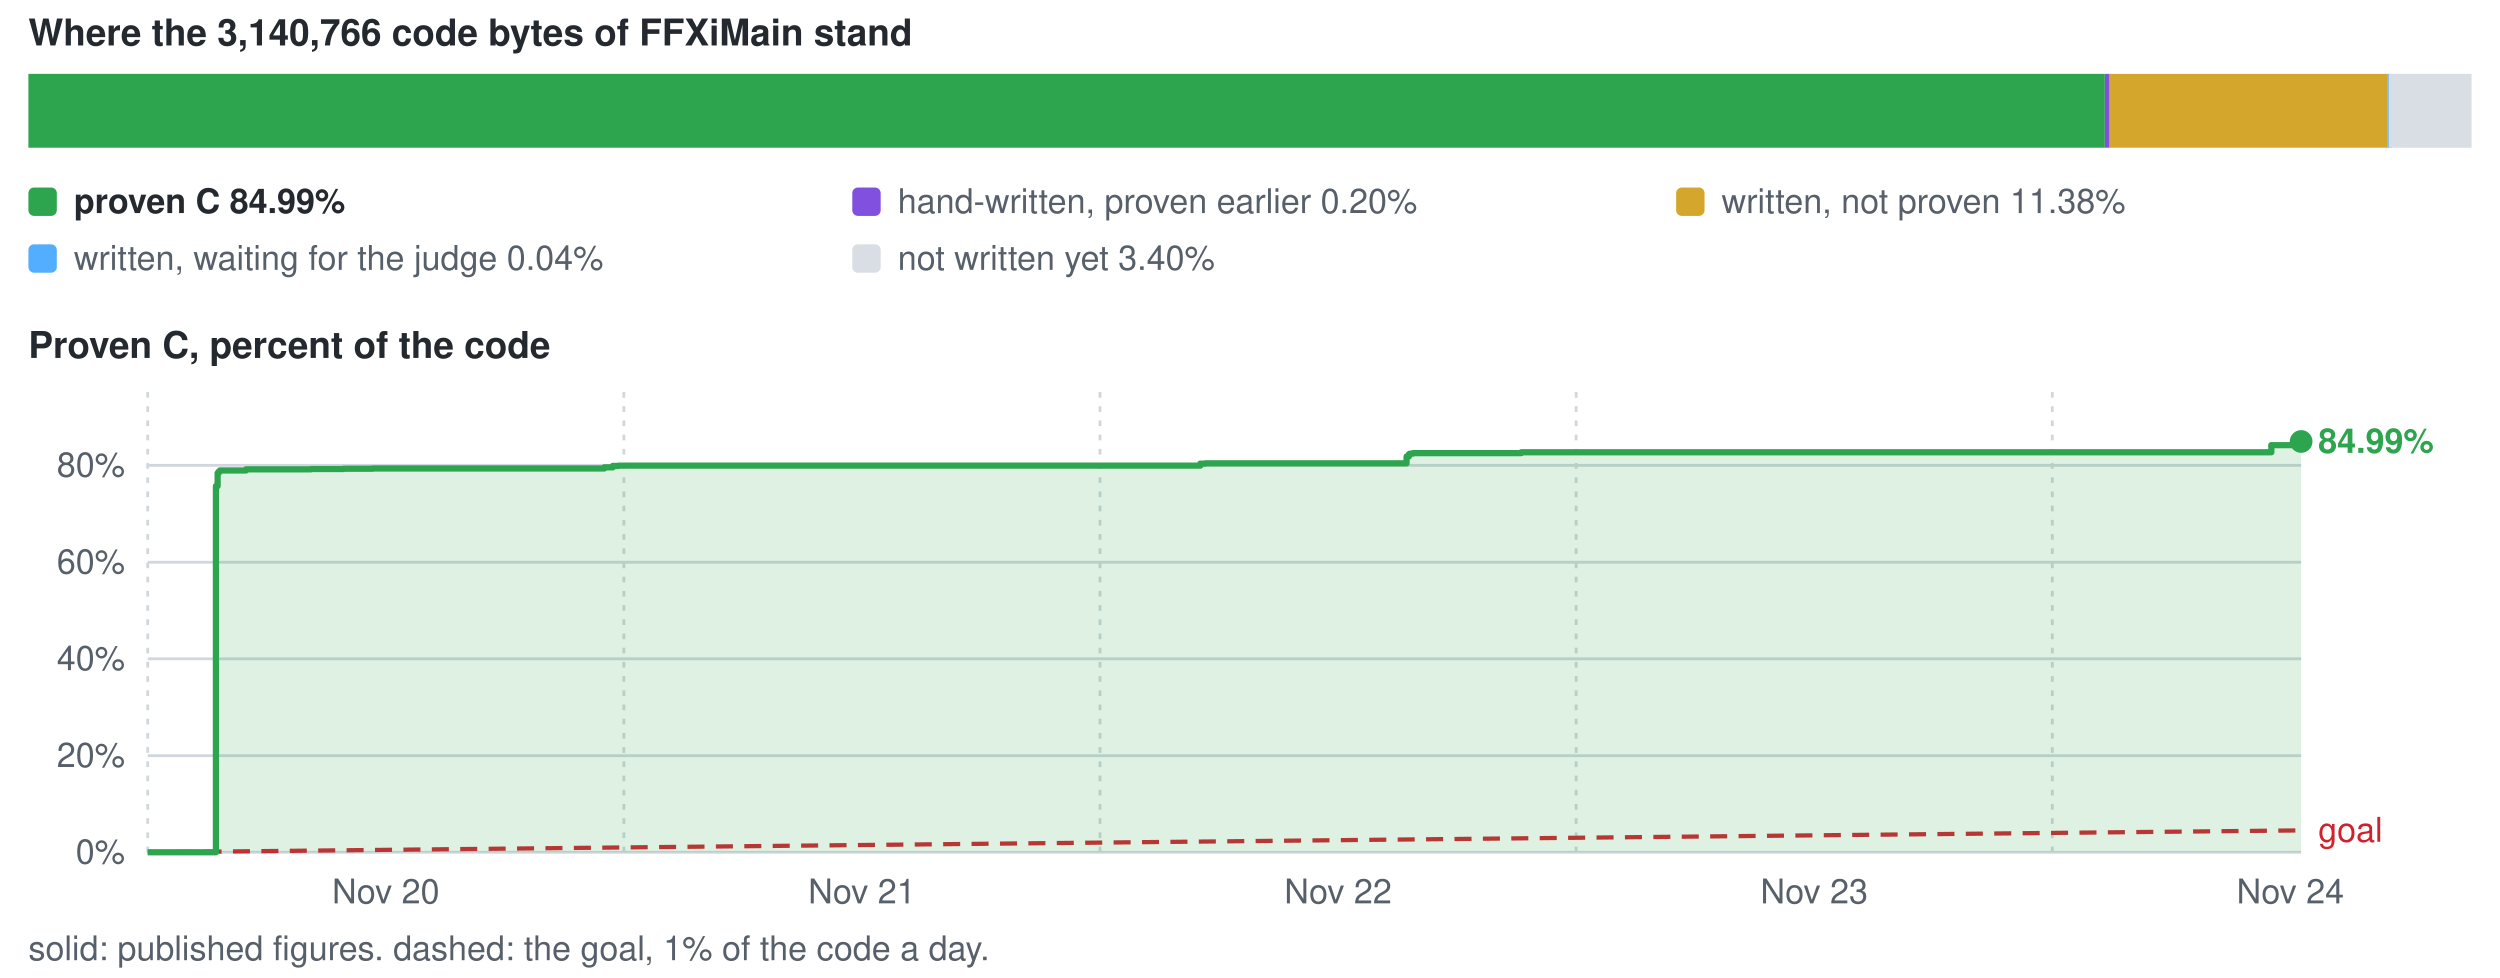
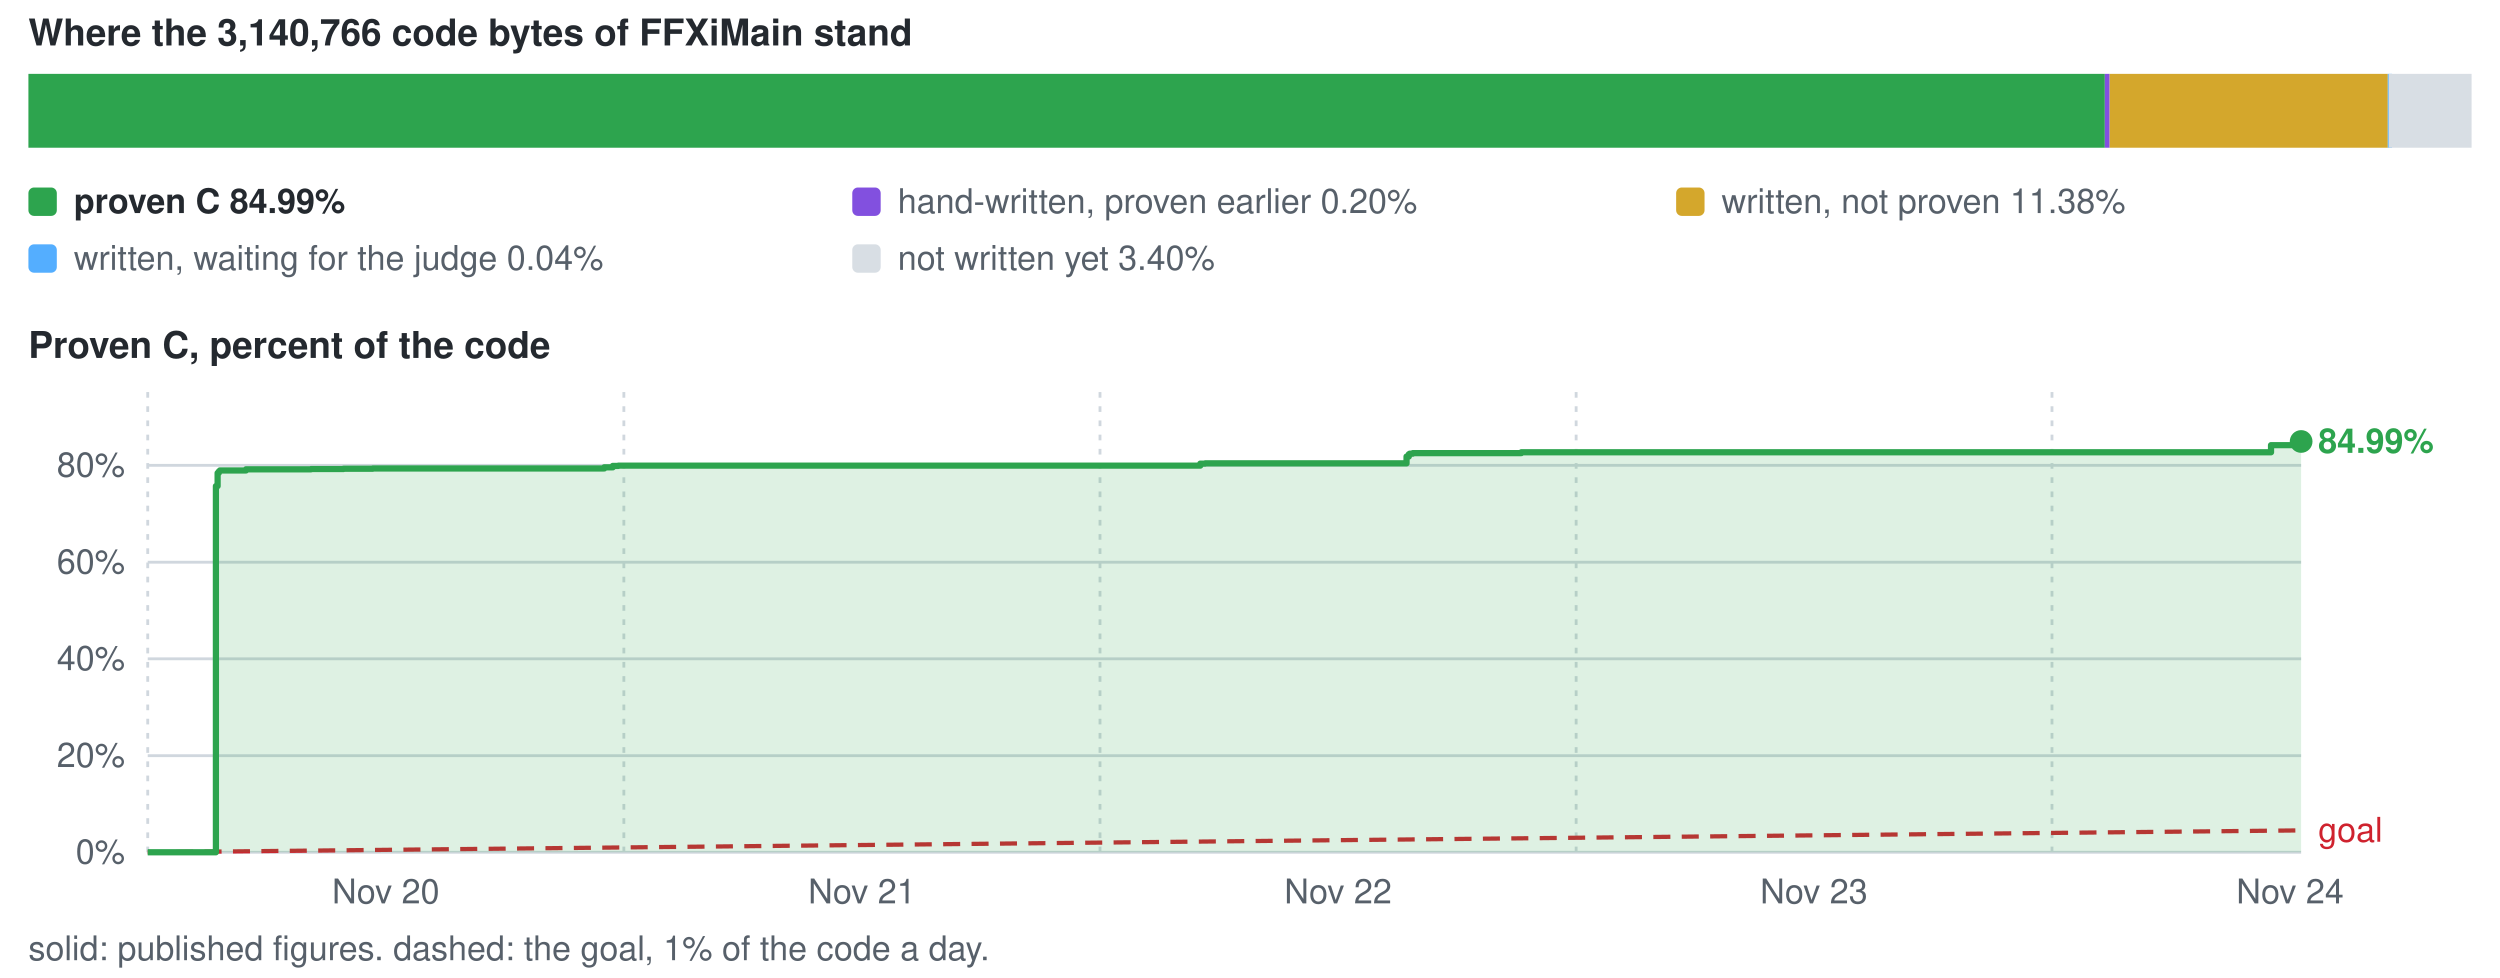
<svg xmlns="http://www.w3.org/2000/svg" viewBox="0 0 880 344" width="880" height="344" role="img" aria-label="conversion progress">
  <style>text{font-family:-apple-system,BlinkMacSystemFont,'Segoe UI',Helvetica,Arial,sans-serif;font-size:12px;fill:#57606a}.s{fill:#24292f;font-weight:600}.b{font-size:13px}</style>
  <text x="10" y="16" class="s b">Where the 3,140,766 code bytes of FFXiMain stand</text>
  <rect x="10.0" y="26" width="730.9" height="26" fill="#2da44e" />
  <rect x="740.9" y="26" width="1.7" height="26" fill="#8250df" />
  <rect x="742.6" y="26" width="97.9" height="26" fill="#d4a72c" />
  <rect x="840.5" y="26" width="1.5" height="26" fill="#54aeff" />
  <rect x="840.8" y="26" width="29.2" height="26" fill="#d8dee4" />
  <rect x="10" y="66" width="10" height="10" rx="2" fill="#2da44e" />
  <text x="26" y="75" class="s">proven C 84.99%</text>
  <rect x="300" y="66" width="10" height="10" rx="2" fill="#8250df" />
  <text x="316" y="75">hand-written, proven earlier 0.20%</text>
  <rect x="590" y="66" width="10" height="10" rx="2" fill="#d4a72c" />
  <text x="606" y="75">written, not proven 11.38%</text>
  <rect x="10" y="86" width="10" height="10" rx="2" fill="#54aeff" />
  <text x="26" y="95">written, waiting for the judge 0.04%</text>
  <rect x="300" y="86" width="10" height="10" rx="2" fill="#d8dee4" />
  <text x="316" y="95">not written yet 3.40%</text>
  <text x="10" y="126" class="s b">Proven C, percent of the code</text>
  <line x1="52" y1="300.0" x2="810" y2="300.0" stroke="#d0d7de" stroke-width="1" />
  <text x="44" y="304.0" text-anchor="end">0%</text>
  <line x1="52" y1="266.0" x2="810" y2="266.0" stroke="#d0d7de" stroke-width="1" />
  <text x="44" y="270.0" text-anchor="end">20%</text>
  <line x1="52" y1="231.9" x2="810" y2="231.9" stroke="#d0d7de" stroke-width="1" />
  <text x="44" y="235.9" text-anchor="end">40%</text>
  <line x1="52" y1="197.9" x2="810" y2="197.9" stroke="#d0d7de" stroke-width="1" />
  <text x="44" y="201.9" text-anchor="end">60%</text>
  <line x1="52" y1="163.8" x2="810" y2="163.8" stroke="#d0d7de" stroke-width="1" />
  <text x="44" y="167.8" text-anchor="end">80%</text>
  <line x1="52.0" y1="138" x2="52.0" y2="300" stroke="#d0d7de" stroke-width="1" stroke-dasharray="2 3" />
  <text x="135.8" y="318" text-anchor="middle">Nov 20</text>
  <line x1="219.6" y1="138" x2="219.6" y2="300" stroke="#d0d7de" stroke-width="1" stroke-dasharray="2 3" />
  <text x="303.4" y="318" text-anchor="middle">Nov 21</text>
  <line x1="387.2" y1="138" x2="387.2" y2="300" stroke="#d0d7de" stroke-width="1" stroke-dasharray="2 3" />
  <text x="471.0" y="318" text-anchor="middle">Nov 22</text>
  <line x1="554.8" y1="138" x2="554.8" y2="300" stroke="#d0d7de" stroke-width="1" stroke-dasharray="2 3" />
-   <text x="638.6" y="318" text-anchor="middle">Nov 23</text>
-   <line x1="722.4" y1="138" x2="722.4" y2="300" stroke="#d0d7de" stroke-width="1" stroke-dasharray="2 3" />
-   <text x="806.2" y="318" text-anchor="middle">Nov 24</text>
+   <text x="638.5" y="318" text-anchor="middle">Nov 23</text>
+   <line x1="722.3" y1="138" x2="722.3" y2="300" stroke="#d0d7de" stroke-width="1" stroke-dasharray="2 3" />
+   <text x="806.1" y="318" text-anchor="middle">Nov 24</text>
  <line x1="52.0" y1="300.0" x2="810.0" y2="292.3" stroke="#cf222e" stroke-width="1.5" stroke-dasharray="6 4" />
  <text x="816.0" y="296.3" style="fill:#cf222e">goal</text>
-   <path d="M52.0 300.0 H76.0 V171.1 H76.6 V166.5 H77.0 V166.0 H77.2 V165.9 H77.4 V165.6 H77.4 V165.6 H86.6 V165.2 H90.0 V165.2 H93.8 V165.2 H93.8 V165.2 H96.4 V165.2 H101.8 V165.2 H105.6 V165.2 H109.5 V165.1 H113.8 V165.1 H120.9 V165.0 H131.2 V164.9 H144.6 V164.9 H212.7 V164.5 H212.9 V164.5 H215.7 V164.0 H217.7 V163.9 H221.5 V163.9 H420.8 V163.9 H422.5 V163.2 H422.6 V163.2 H422.7 V163.2 H424.2 V163.1 H426.2 V163.1 H437.1 V163.1 H495.1 V160.7 H495.9 V159.9 H496.2 V159.7 H496.3 V159.7 H496.4 V159.7 H497.3 V159.5 H503.0 V159.5 H535.5 V159.2 H535.6 V159.2 H535.7 V159.2 H545.0 V159.2 H673.5 V159.2 H673.6 V159.2 H681.9 V159.2 H799.5 V156.7 H809.1 V155.8 H809.9 V155.4 H810.0 V155.4 V300.0 H52.0 Z" fill="#2da44e" fill-opacity="0.16" />
-   <path d="M52.0 300.0 H76.0 V171.1 H76.6 V166.5 H77.0 V166.0 H77.2 V165.9 H77.4 V165.6 H77.4 V165.6 H86.6 V165.2 H90.0 V165.2 H93.8 V165.2 H93.8 V165.2 H96.4 V165.2 H101.8 V165.2 H105.6 V165.2 H109.5 V165.1 H113.8 V165.1 H120.9 V165.0 H131.2 V164.9 H144.6 V164.9 H212.7 V164.5 H212.9 V164.5 H215.7 V164.0 H217.7 V163.9 H221.5 V163.9 H420.8 V163.9 H422.5 V163.2 H422.6 V163.2 H422.7 V163.2 H424.2 V163.1 H426.2 V163.1 H437.1 V163.1 H495.1 V160.7 H495.9 V159.9 H496.2 V159.7 H496.3 V159.7 H496.4 V159.7 H497.3 V159.5 H503.0 V159.5 H535.5 V159.2 H535.6 V159.2 H535.7 V159.2 H545.0 V159.2 H673.5 V159.2 H673.6 V159.2 H681.9 V159.2 H799.5 V156.7 H809.1 V155.8 H809.9 V155.4 H810.0 V155.4" fill="none" stroke="#2da44e" stroke-width="2.2" stroke-linejoin="round" />
+   <path d="M52.0 300.0 H76.0 V171.1 H76.6 V166.5 H77.0 V166.0 H77.2 V165.9 H77.4 V165.6 H77.4 V165.6 H86.6 V165.2 H90.0 V165.2 H93.8 V165.2 H93.8 V165.2 H96.4 V165.2 H101.8 V165.2 H105.5 V165.2 H109.5 V165.1 H113.8 V165.1 H120.9 V165.0 H131.2 V164.9 H144.6 V164.9 H212.7 V164.5 H212.8 V164.5 H215.7 V164.0 H217.7 V163.9 H221.5 V163.9 H420.7 V163.9 H422.5 V163.2 H422.6 V163.2 H422.6 V163.2 H424.2 V163.1 H426.2 V163.1 H437.1 V163.1 H495.1 V160.7 H495.9 V159.9 H496.2 V159.7 H496.3 V159.7 H496.4 V159.7 H497.3 V159.5 H503.0 V159.5 H535.5 V159.2 H535.6 V159.2 H535.7 V159.2 H544.9 V159.2 H673.5 V159.2 H673.6 V159.2 H681.8 V159.2 H799.4 V156.7 H809.0 V155.8 H809.8 V155.4 H810.0 V155.4 H810.0 V155.4 V300.0 H52.0 Z" fill="#2da44e" fill-opacity="0.16" />
+   <path d="M52.0 300.0 H76.0 V171.1 H76.6 V166.5 H77.0 V166.0 H77.2 V165.9 H77.4 V165.6 H77.4 V165.6 H86.6 V165.2 H90.0 V165.2 H93.8 V165.2 H93.8 V165.2 H96.4 V165.2 H101.8 V165.2 H105.5 V165.2 H109.5 V165.1 H113.8 V165.1 H120.9 V165.0 H131.2 V164.9 H144.6 V164.9 H212.7 V164.5 H212.8 V164.5 H215.7 V164.0 H217.7 V163.9 H221.5 V163.9 H420.7 V163.9 H422.5 V163.2 H422.6 V163.2 H422.6 V163.2 H424.2 V163.1 H426.2 V163.1 H437.1 V163.1 H495.1 V160.7 H495.9 V159.9 H496.2 V159.7 H496.3 V159.7 H496.4 V159.7 H497.3 V159.5 H503.0 V159.5 H535.5 V159.2 H535.6 V159.2 H535.7 V159.2 H544.9 V159.2 H673.5 V159.2 H673.6 V159.2 H681.8 V159.2 H799.4 V156.7 H809.0 V155.8 H809.8 V155.4 H810.0 V155.4 H810.0 V155.4" fill="none" stroke="#2da44e" stroke-width="2.2" stroke-linejoin="round" />
  <circle cx="810.0" cy="155.4" r="4" fill="#2da44e" />
  <text x="816.0" y="159.4" class="s" style="fill:#2da44e">84.99%</text>
  <text x="10" y="338">solid: published figures. dashed: the goal, 1% of the code a day.</text>
</svg>
